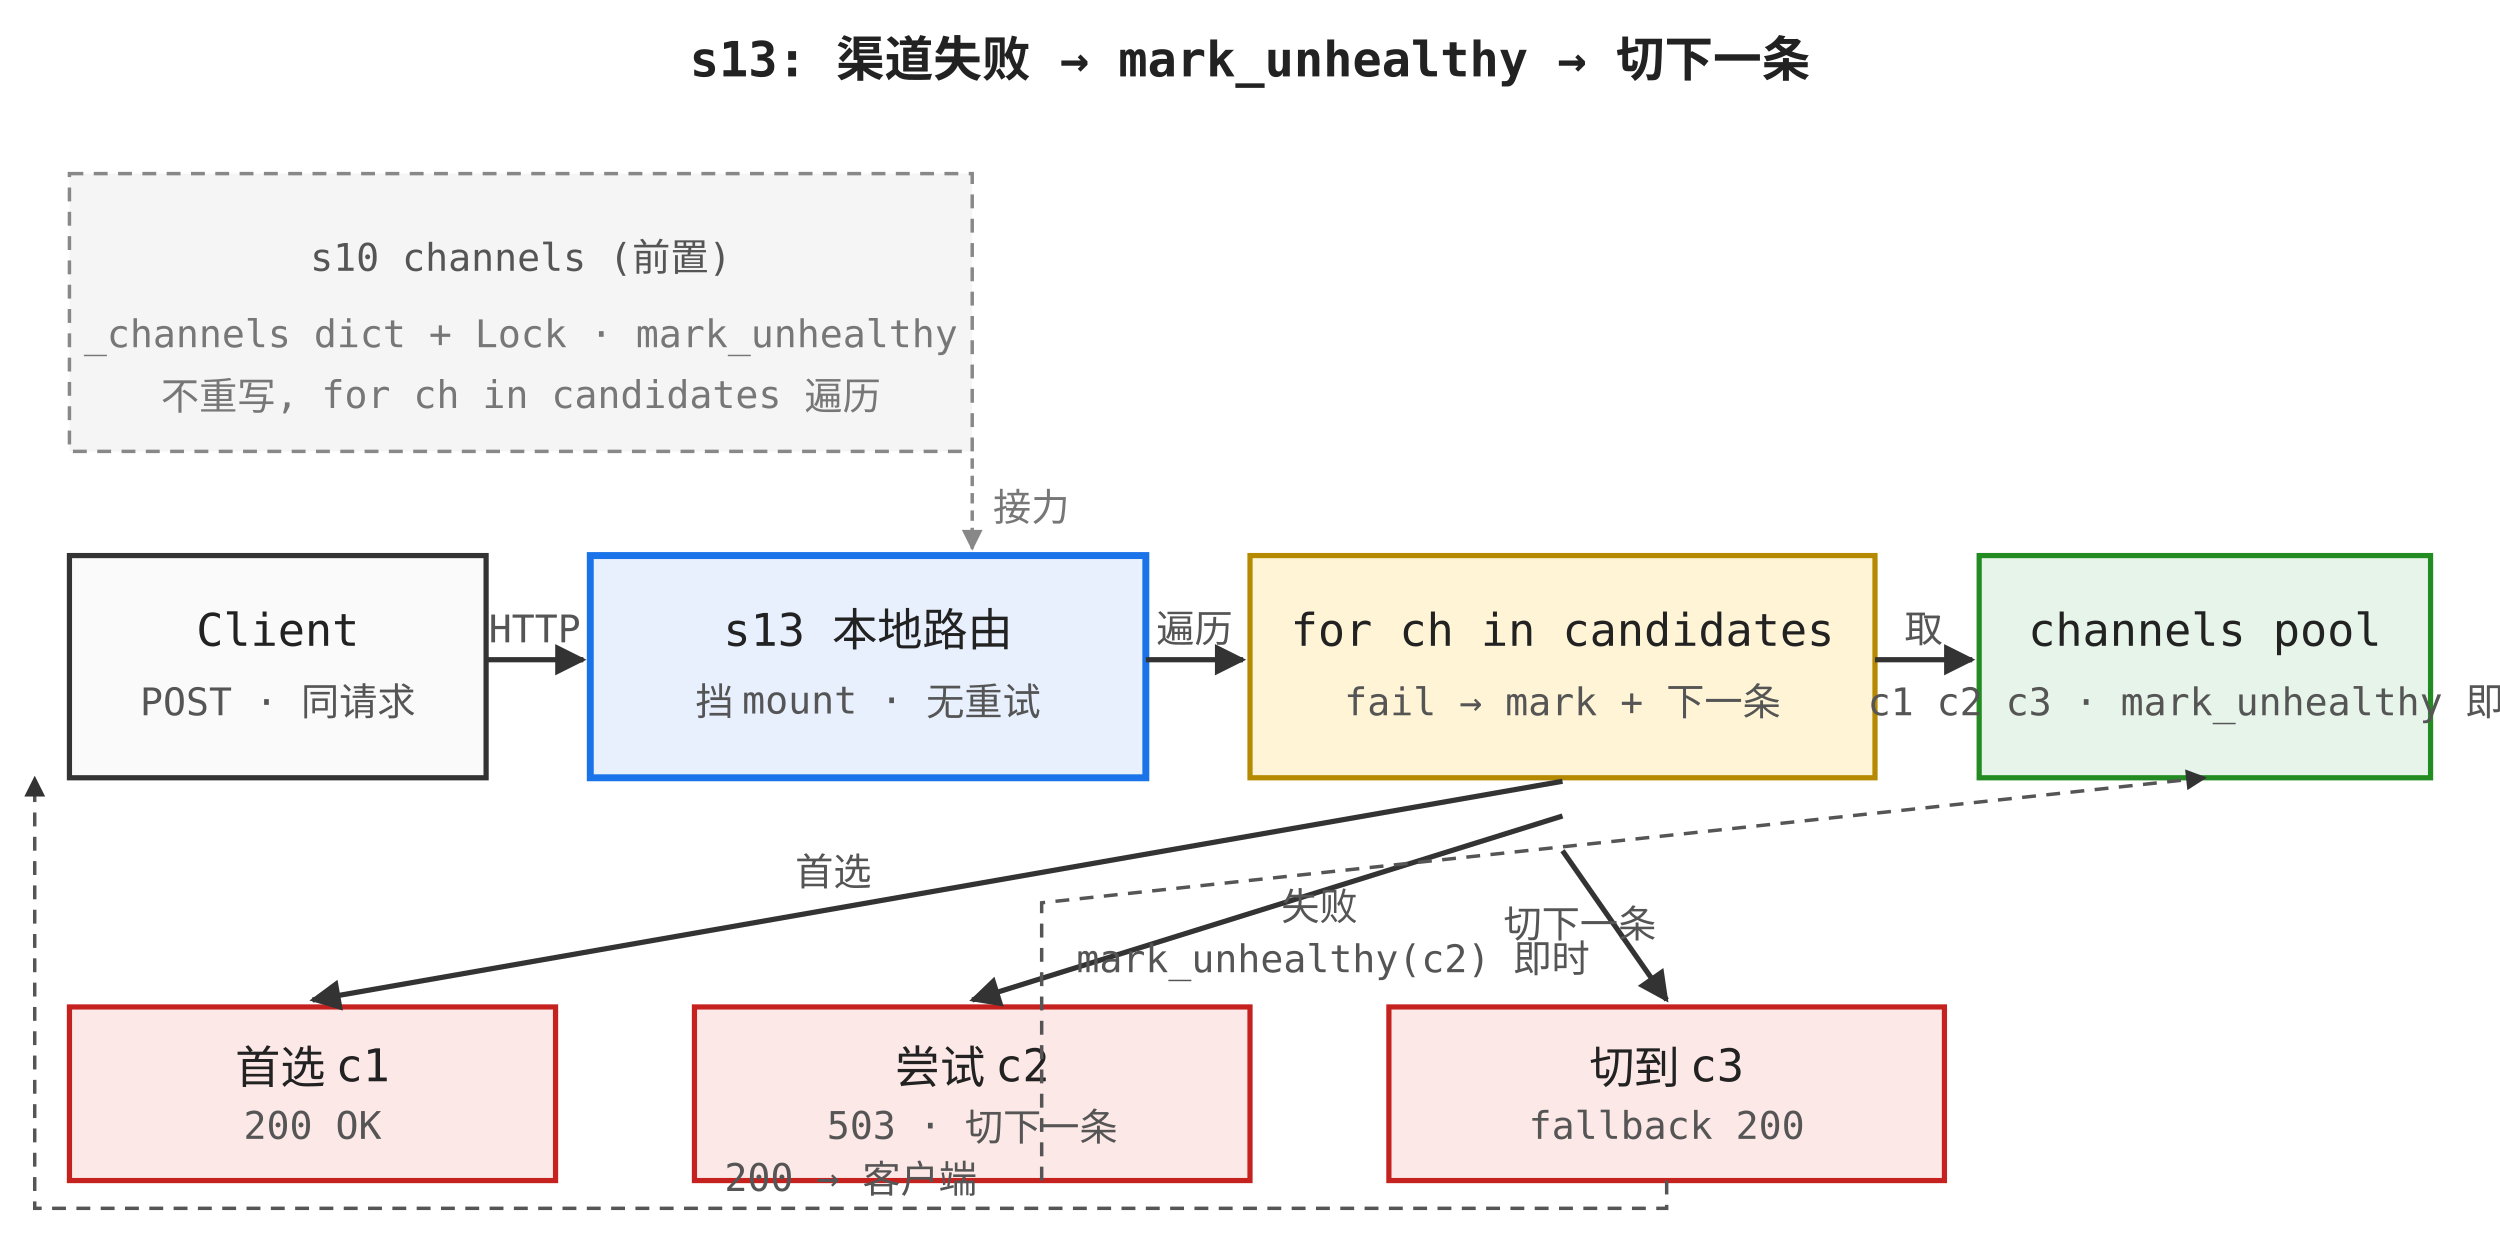
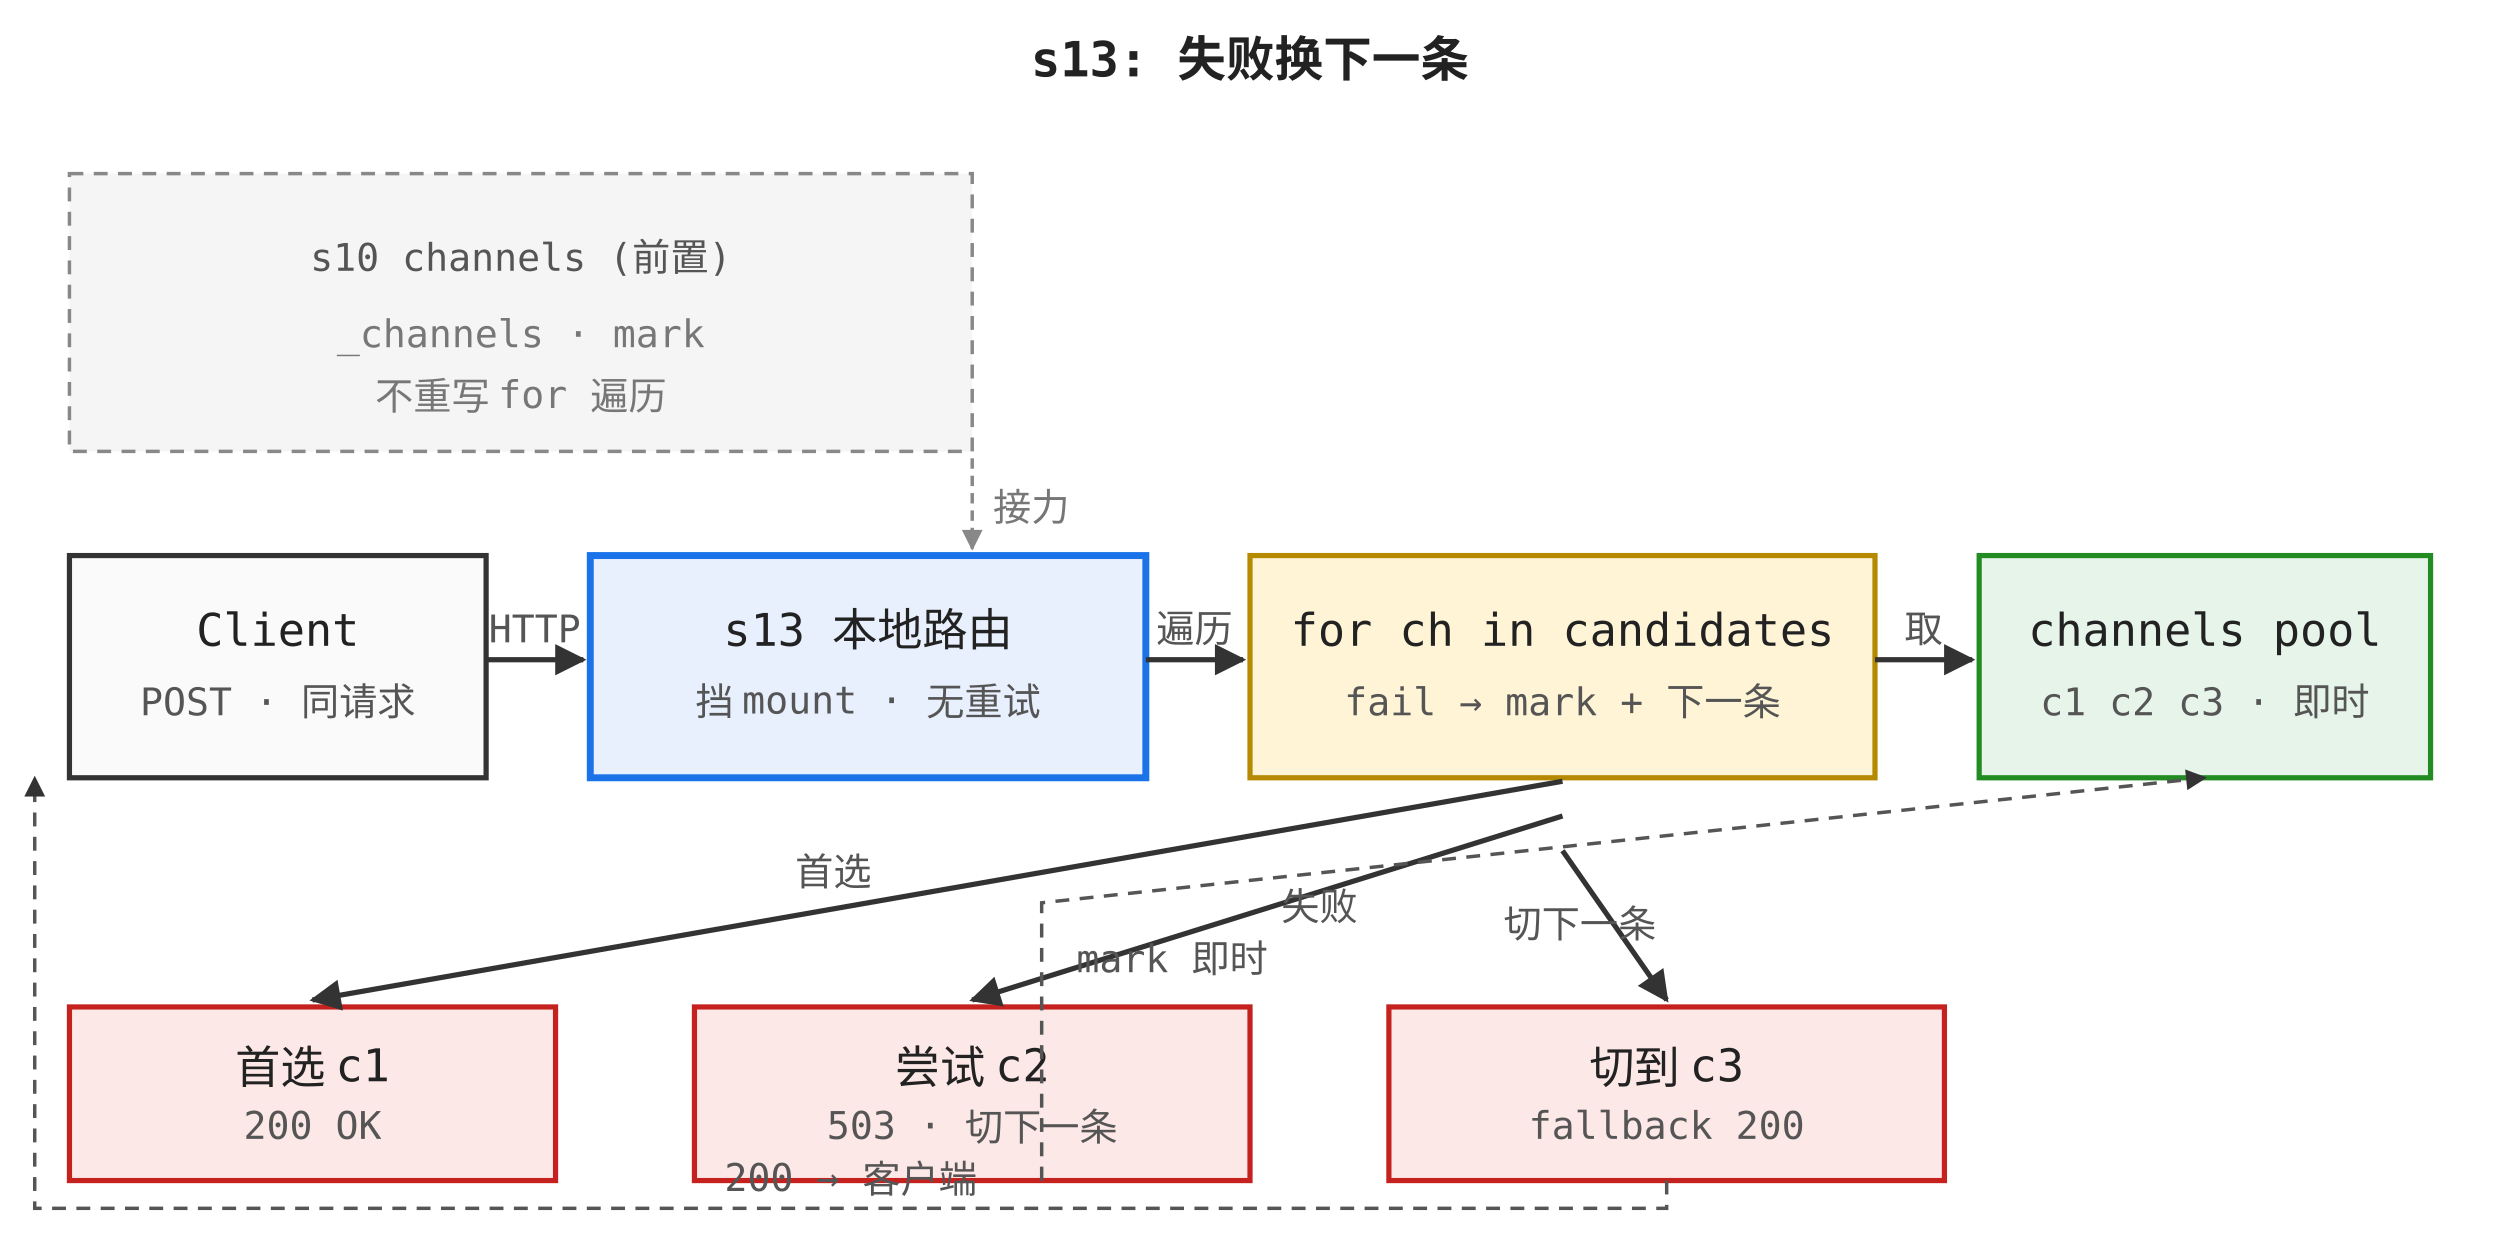
<svg xmlns="http://www.w3.org/2000/svg" viewBox="0 0 720 360" font-family="monospace">
  <style>
    .client     { fill: #fafafa; stroke: #333;    stroke-width: 1.5; }
    .gateway    { fill: #e8f0fe; stroke: #1a73e8; stroke-width: 2;   }
    .middleware { fill: #fff5d6; stroke: #b58900; stroke-width: 1.5; }
    .storage    { fill: #e6f4ea; stroke: #228b22; stroke-width: 1.5; }
    .upstream   { fill: #fce8e6; stroke: #c5221f; stroke-width: 1.5; }
    .reference  { fill: #f5f5f5; stroke: #888;    stroke-width: 1; stroke-dasharray: 4 3; }
    .title      { font-size: 14px; font-weight: bold; fill: #222; }
    .label      { font-size: 13px; fill: #222; }
    .small      { font-size: 11px; fill: #555; }
    .refsmall   { font-size: 11px; fill: #777; }
    .arrow      { stroke: #333; stroke-width: 1.5; fill: none; marker-end: url(#arrow); }
    .arrowR     { stroke: #555; stroke-width: 1;   fill: none; marker-end: url(#arrow); stroke-dasharray: 4 3; }
    .arrowRef   { stroke: #888; stroke-width: 1;   fill: none; marker-end: url(#arrowRef); stroke-dasharray: 3 2; }
  </style>
  <defs>
    <marker id="arrow" viewBox="0 0 10 10" refX="9" refY="5" markerWidth="6" markerHeight="6" orient="auto">
      <path d="M0,0 L10,5 L0,10 z" fill="#333" />
    </marker>
    <marker id="arrowRef" viewBox="0 0 10 10" refX="9" refY="5" markerWidth="6" markerHeight="6" orient="auto">
      <path d="M0,0 L10,5 L0,10 z" fill="#888" />
    </marker>
  </defs>
-   <text x="360" y="22" text-anchor="middle" class="title">s13: 渠道失败 → mark_unhealthy → 切下一条</text>
+   <text x="360" y="22" text-anchor="middle" class="title">s13: 失败换下一条</text>
  <rect class="reference" x="20" y="50" width="260" height="80" />
  <text x="150" y="78" text-anchor="middle" class="small" fill="#555">s10 channels (前置)</text>
-   <text x="150" y="100" text-anchor="middle" class="refsmall">_channels dict + Lock · mark_unhealthy</text>
-   <text x="150" y="118" text-anchor="middle" class="refsmall">不重写, for ch in candidates 遍历</text>
+   <text x="150" y="100" text-anchor="middle" class="refsmall">_channels · mark</text>
+   <text x="150" y="118" text-anchor="middle" class="refsmall">不重写 for 遍历</text>
  <rect class="client" x="20" y="160" width="120" height="64" />
  <text x="80" y="186" text-anchor="middle" class="label">Client</text>
  <text x="80" y="206" text-anchor="middle" class="small">POST · 同请求</text>
  <rect class="gateway" x="170" y="160" width="160" height="64" />
  <text x="250" y="186" text-anchor="middle" class="label">s13 本地路由</text>
  <text x="250" y="206" text-anchor="middle" class="small">挡 mount · 无重试</text>
  <rect class="middleware" x="360" y="160" width="180" height="64" />
  <text x="450" y="186" text-anchor="middle" class="label">for ch in candidates</text>
  <text x="450" y="206" text-anchor="middle" class="small">fail → mark + 下一条</text>
  <rect class="storage" x="570" y="160" width="130" height="64" />
  <text x="635" y="186" text-anchor="middle" class="label">channels pool</text>
-   <text x="635" y="206" text-anchor="middle" class="small">c1 c2 c3 · mark_unhealthy 即时</text>
+   <text x="635" y="206" text-anchor="middle" class="small">c1 c2 c3 · 即时</text>
  <line class="arrow" x1="140" y1="190" x2="168" y2="190" />
  <text x="154" y="185" text-anchor="middle" class="small">HTTP</text>
  <line class="arrow" x1="330" y1="190" x2="358" y2="190" />
  <text x="344" y="185" text-anchor="middle" class="small">遍历</text>
  <line class="arrow" x1="540" y1="190" x2="568" y2="190" />
  <text x="554" y="185" text-anchor="middle" class="small">取</text>
  <rect class="upstream" x="20" y="290" width="140" height="50" />
  <text x="90" y="312" text-anchor="middle" class="label">首选 c1</text>
  <text x="90" y="328" text-anchor="middle" class="small" fill="#228b22">200 OK</text>
  <line class="arrow" x1="450" y1="225" x2="90" y2="288" />
  <text x="240" y="255" text-anchor="middle" class="small" fill="#228b22">首选</text>
  <rect class="upstream" x="200" y="290" width="160" height="50" />
  <text x="280" y="312" text-anchor="middle" class="label">尝试 c2</text>
  <text x="280" y="328" text-anchor="middle" class="small" fill="#c5221f">503 · 切下一条</text>
  <line class="arrow" x1="450" y1="235" x2="280" y2="288" />
  <text x="380" y="265" text-anchor="middle" class="small" fill="#c5221f">失败</text>
  <polyline class="arrowR" points="300,340 300,260 635,224" stroke="#c5221f" />
-   <text x="310" y="280" text-anchor="start" class="small" fill="#c5221f">mark_unhealthy(c2) 即时</text>
+   <text x="310" y="280" text-anchor="start" class="small" fill="#c5221f">mark 即时</text>
  <rect class="upstream" x="400" y="290" width="160" height="50" />
  <text x="480" y="312" text-anchor="middle" class="label">切到 c3</text>
  <text x="480" y="328" text-anchor="middle" class="small" fill="#228b22">fallback 200</text>
  <line class="arrow" x1="450" y1="245" x2="480" y2="288" />
  <text x="455" y="270" text-anchor="middle" class="small" fill="#228b22">切下一条</text>
  <polyline class="arrowR" points="480,340 480,348 10,348 10,224" stroke="#228b22" />
  <text x="245" y="343" text-anchor="middle" class="small" fill="#228b22">200 → 客户端</text>
  <line class="arrowRef" x1="280" y1="132" x2="280" y2="158" />
  <text x="286" y="150" text-anchor="start" class="refsmall">接力</text>
</svg>
